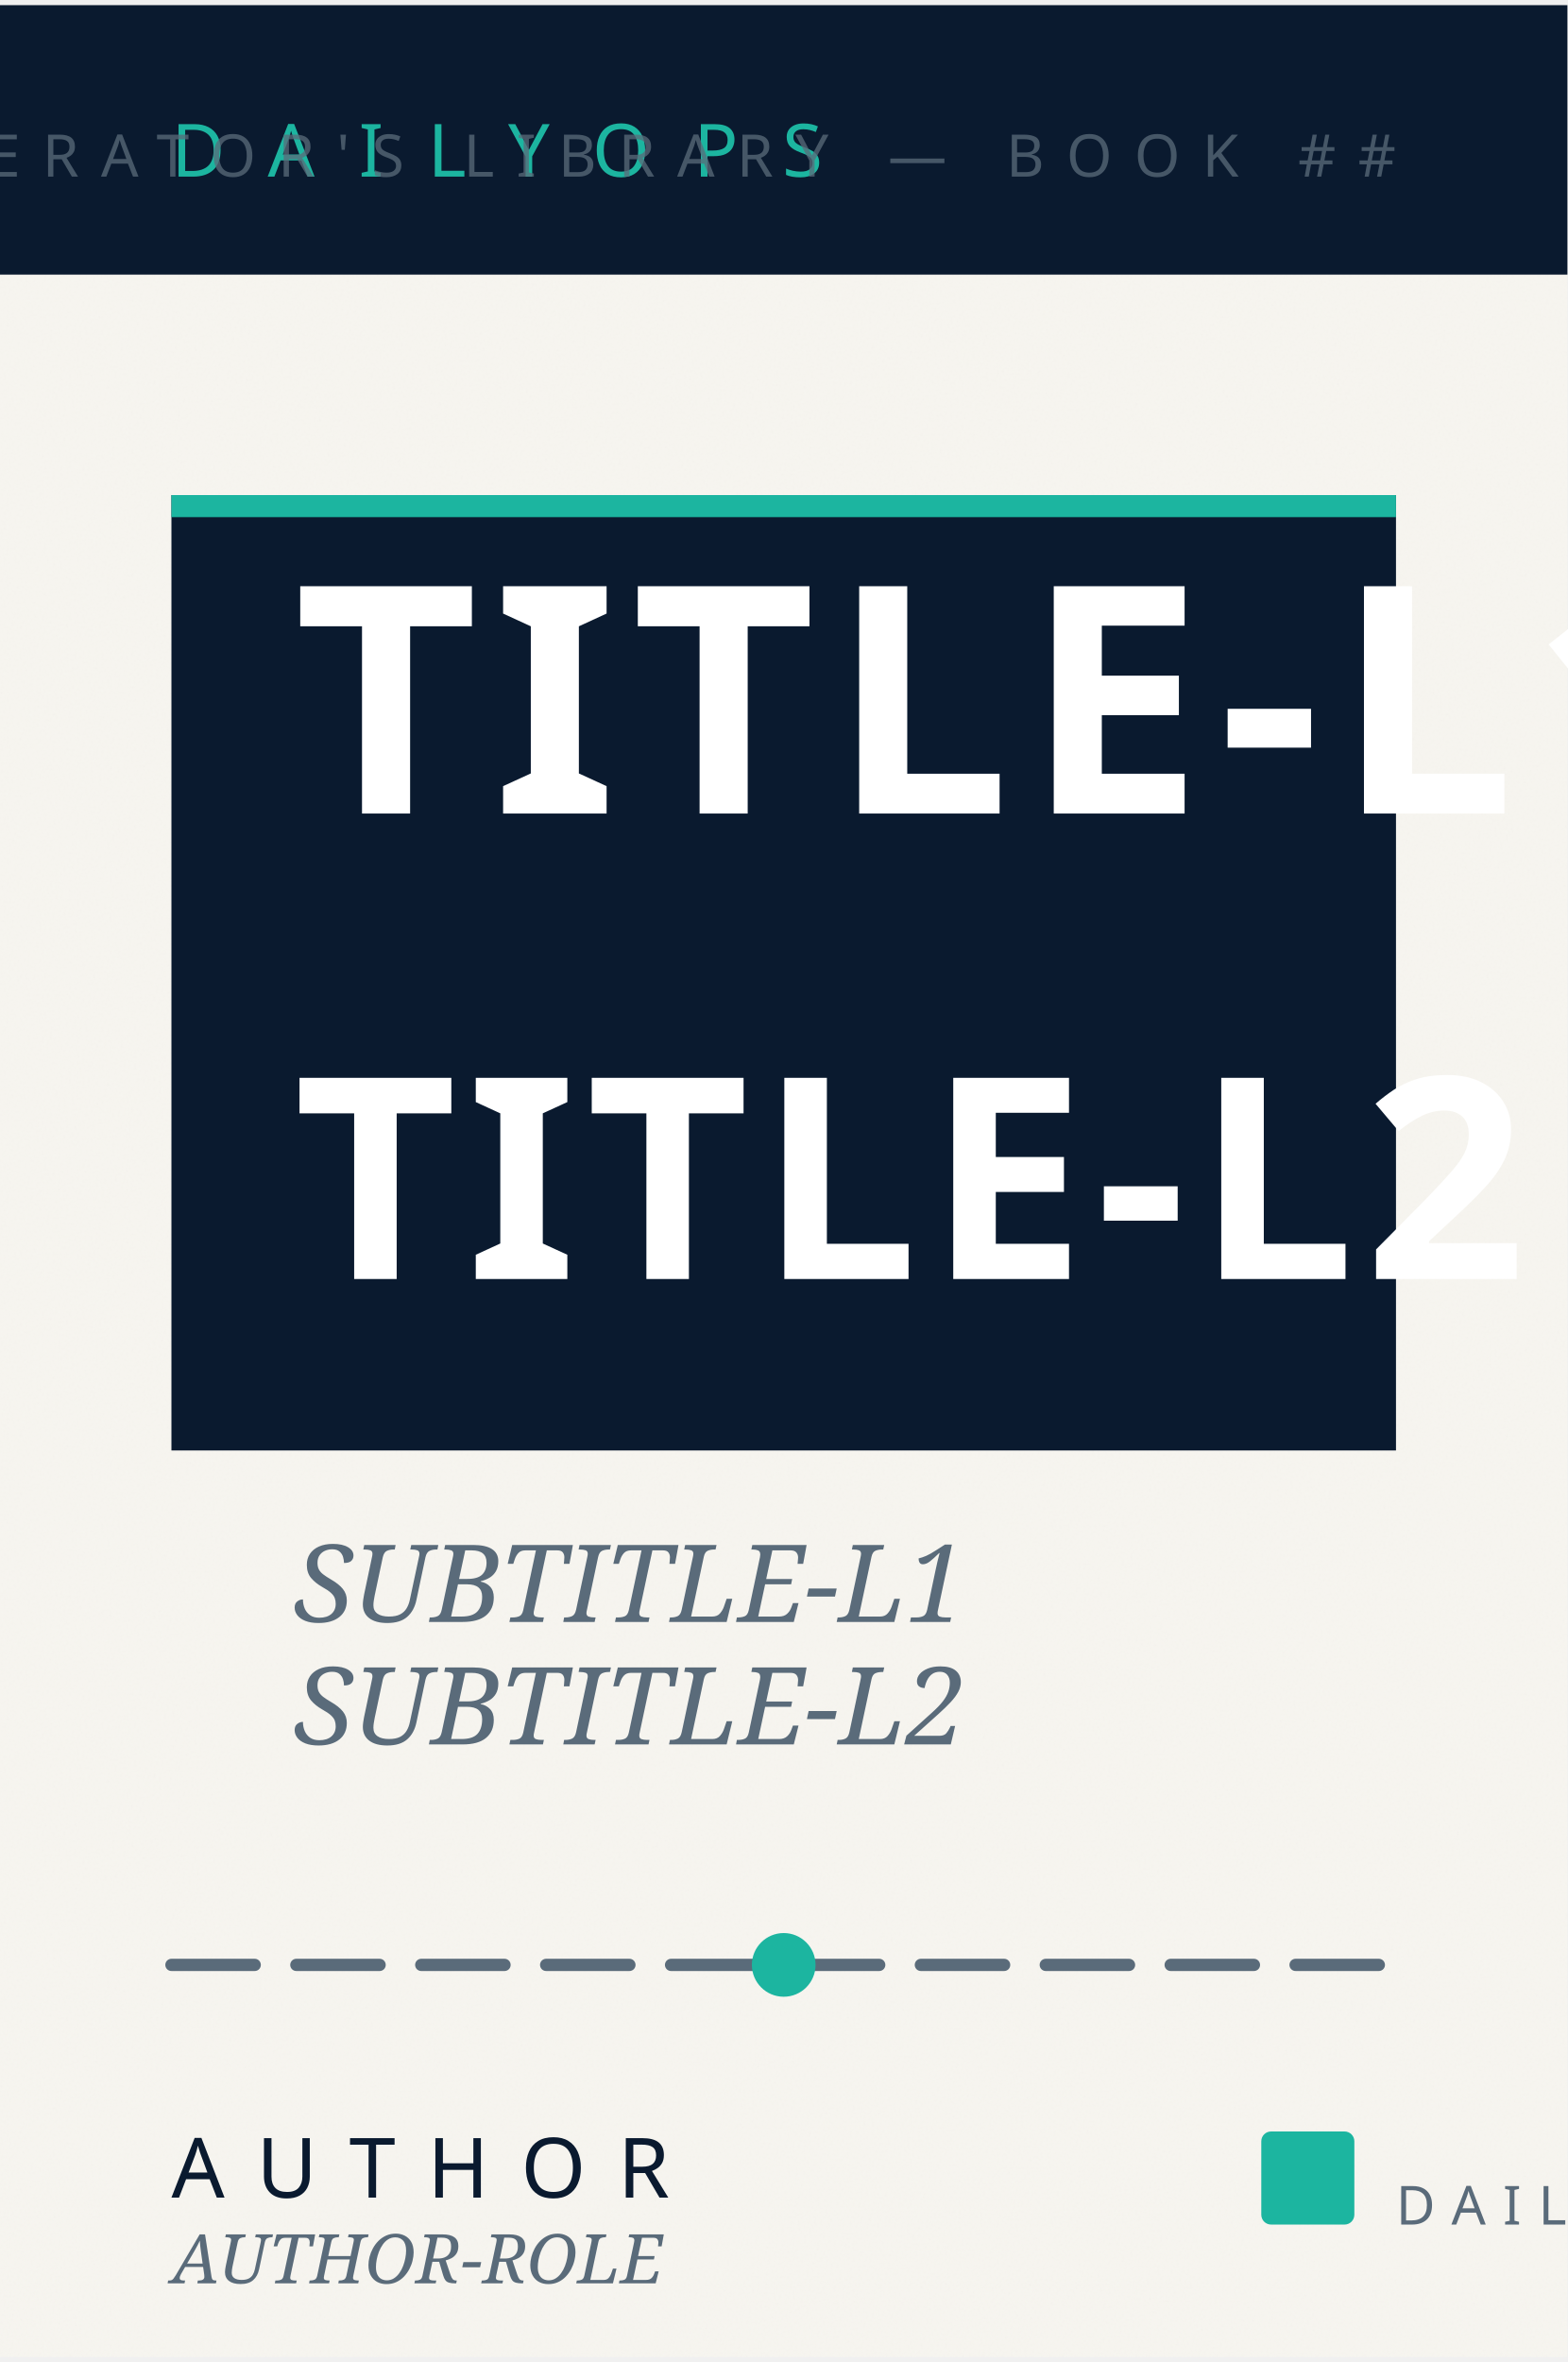
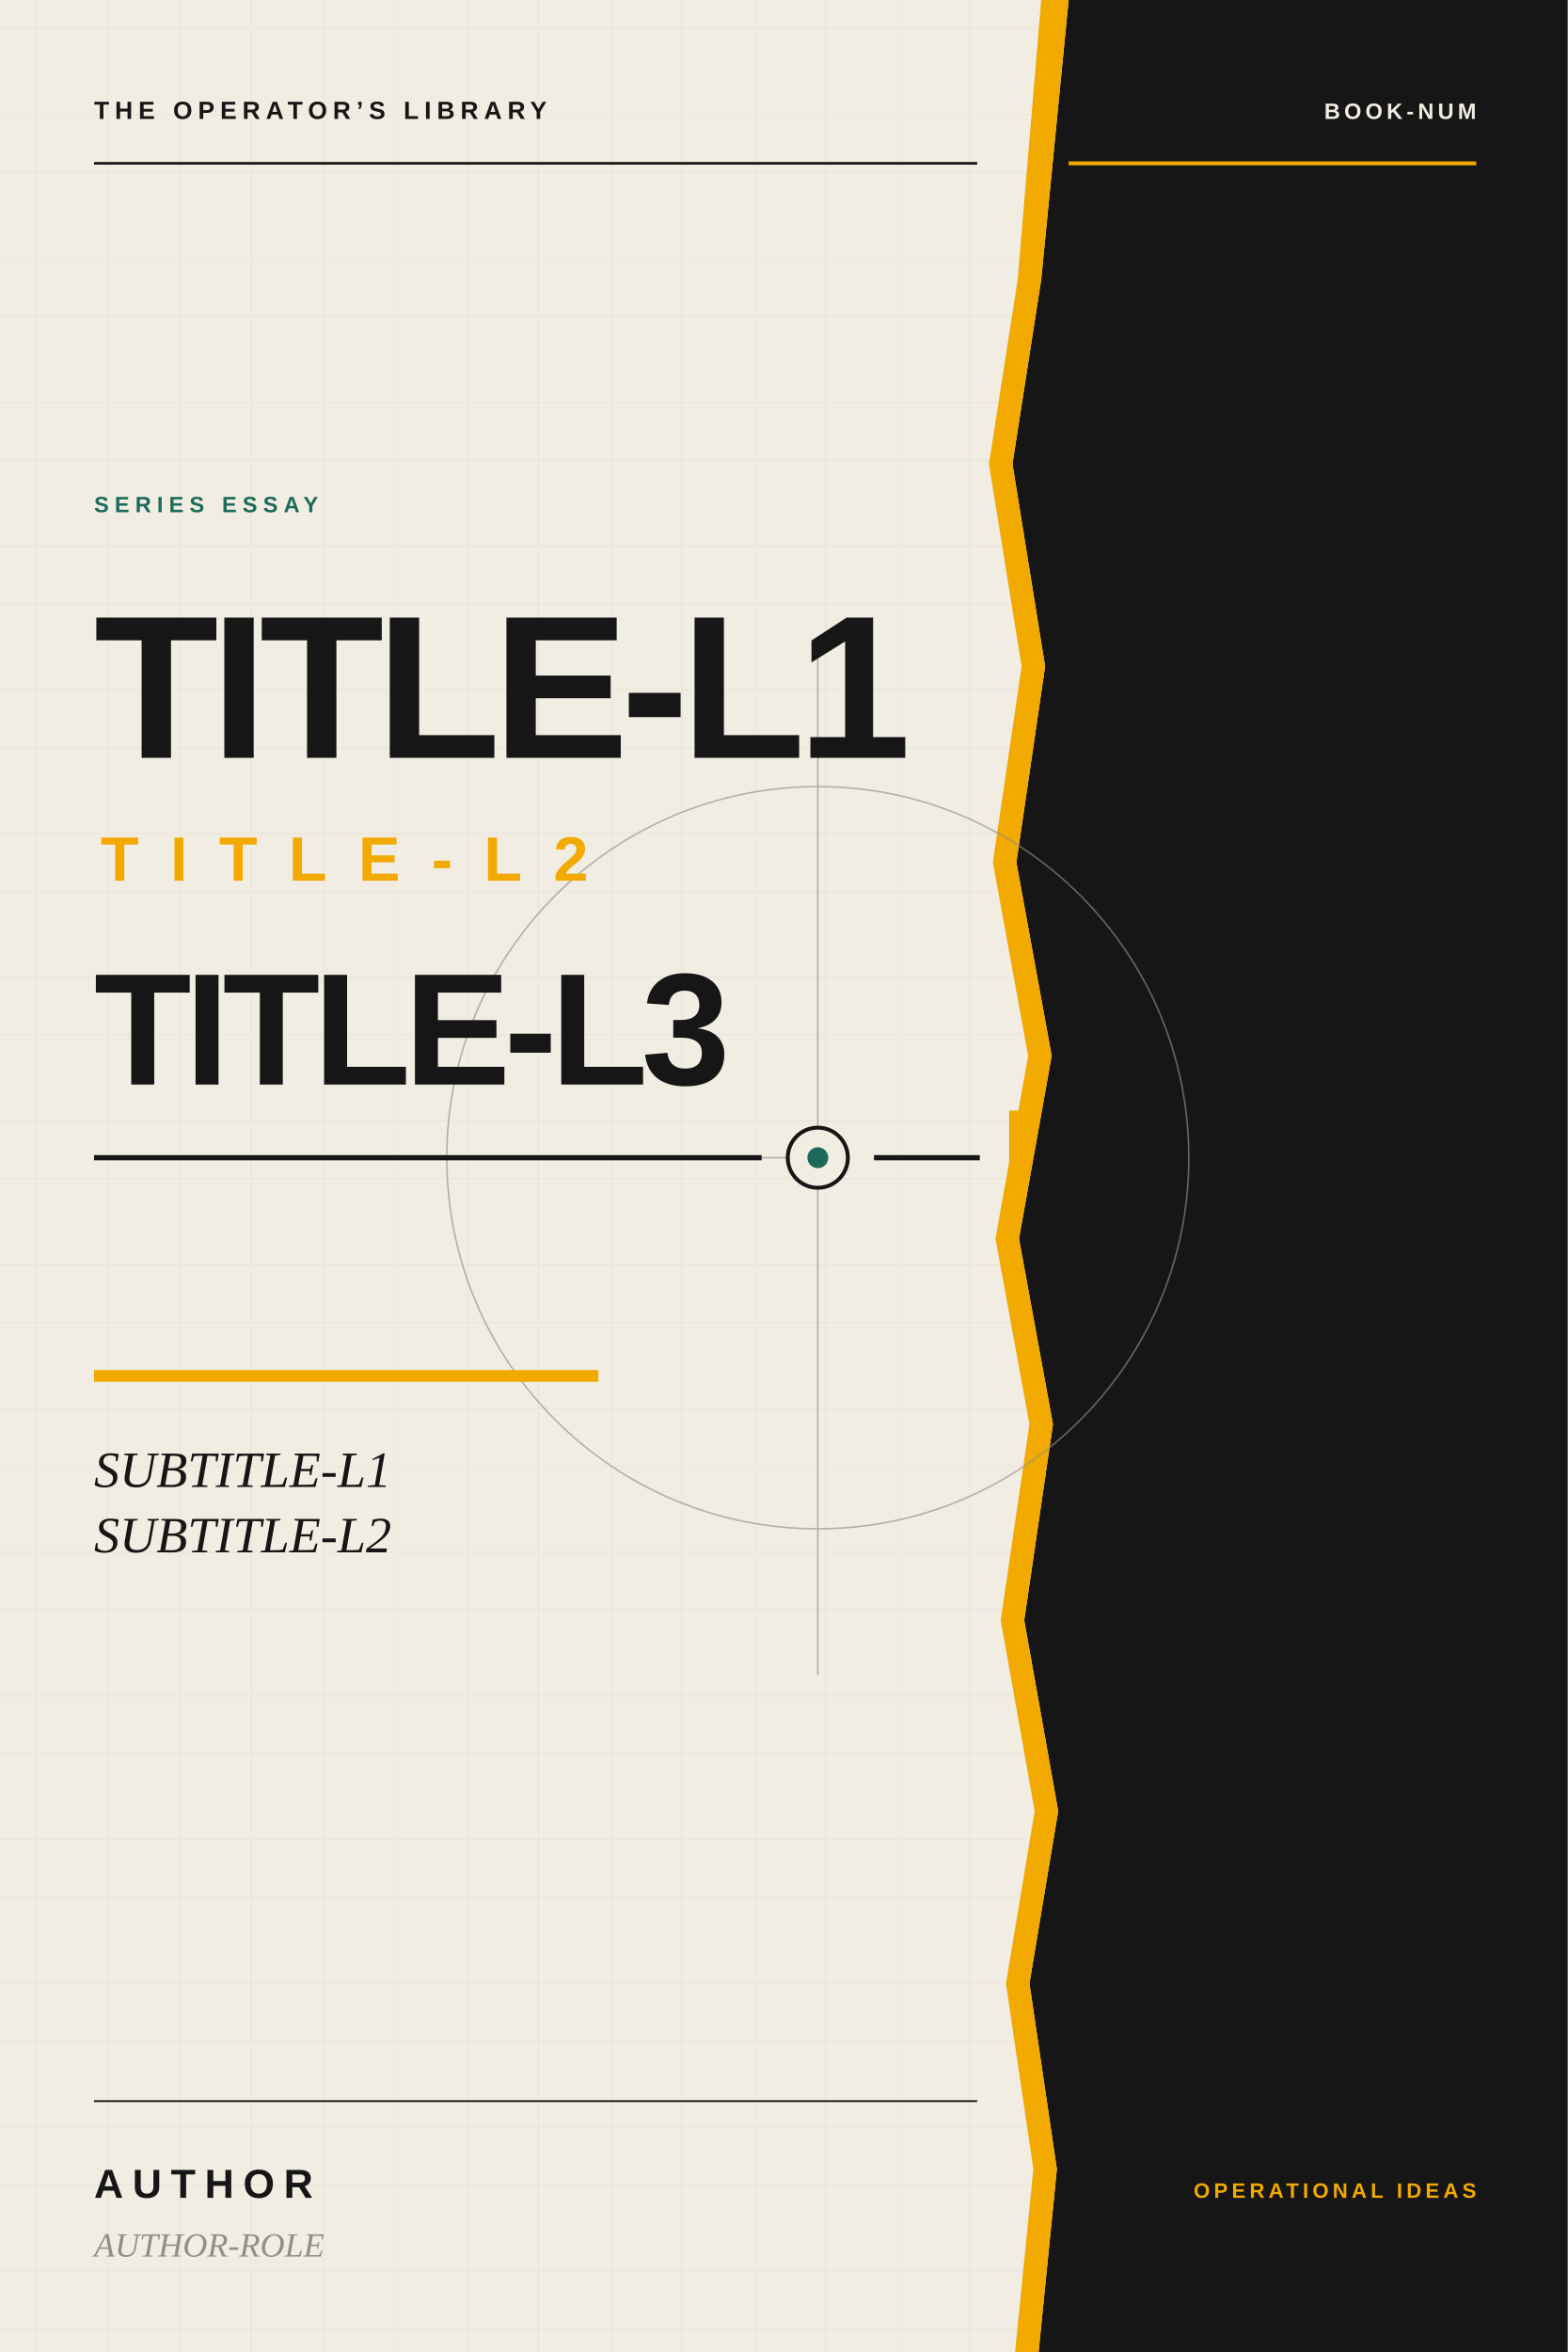
- <svg xmlns="http://www.w3.org/2000/svg" xml:lang="en" width="152mm" height="229mm" viewBox="0 0 640 960">
+ <svg xmlns="http://www.w3.org/2000/svg" xml:lang="en" width="152.4mm" height="228.6mm" viewBox="0 0 1200 1800">
  <defs>
-     <filter id="paper" x="0" y="0" width="100%" height="100%">
-       <feTurbulence type="fractalNoise" baseFrequency="0.9" numOctaves="3" result="noise" />
-       <feColorMatrix in="noise" type="saturate" values="0" result="gray" />
-       <feComponentTransfer in="gray" result="light">
-         <feFuncA type="linear" slope="0.05" />
-       </feComponentTransfer>
-       <feComposite in="light" in2="SourceGraphic" operator="in" result="tex" />
-       <feMerge>
-         <feMergeNode in="SourceGraphic" />
-         <feMergeNode in="tex" />
-       </feMerge>
-     </filter>
+     <pattern id="paper-grain" width="110" height="110" patternUnits="userSpaceOnUse">
+       <path d="M0 22H110M0 88H110M28 0V110M82 0V110" fill="none" stroke="#948E84" stroke-width="0.55" opacity="0.13" />
+     </pattern>
  </defs>
-   <rect x="0" y="0" width="640" height="960" fill="#F7F5F0" filter="url(#paper)" />
-   <rect x="0" y="0" width="640" height="110" fill="#0A1A2F" />
-   <text x="70" y="70" font-family="Sora, 'Space Grotesk', sans-serif" font-weight="300" font-size="30" letter-spacing="18" fill="#1CB5A0">DAILYOPS</text>
-   <text x="570" y="70" text-anchor="end" font-family="Sora, 'Space Grotesk', sans-serif" font-weight="300" font-size="24" letter-spacing="9" fill="#5A6B7A" opacity="0.75">THE OPERATOR'S LIBRARY — BOOK ##</text>
-   <rect x="70" y="200" width="500" height="390" fill="#0A1A2F" />
-   <rect x="70" y="200" width="500" height="9" fill="#1CB5A0" />
-   <text x="120" y="330" font-family="Sora, 'Space Grotesk', sans-serif" font-weight="800" font-size="130" letter-spacing="6" fill="#FFFFFF">TITLE-L1</text>
-   <text x="120" y="520" font-family="Sora, 'Space Grotesk', sans-serif" font-weight="700" font-size="115" letter-spacing="4" fill="#FFFFFF">TITLE-L2</text>
-   <text x="120" y="660" font-family="'Source Serif Pro', Georgia, serif" font-weight="400" font-style="italic" font-size="44" fill="#5A6B7A">SUBTITLE-L1</text>
-   <text x="120" y="710" font-family="'Source Serif Pro', Georgia, serif" font-weight="400" font-style="italic" font-size="44" fill="#5A6B7A">SUBTITLE-L2</text>
-   <g id="symbole">
-     <line x1="70" y1="800" x2="570" y2="800" stroke="#5A6B7A" stroke-width="5" stroke-linecap="round" stroke-dasharray="34,17" />
-     <circle cx="320" cy="800" r="13" fill="#1CB5A0" />
+   <rect width="1200" height="1800" fill="#F2EDE3" />
+   <rect width="1200" height="1800" fill="url(#paper-grain)" />
+   <g id="symbol">
+     <path d="M818 0 H1200 V1800 H795 L809 1660 L788 1518 L810 1386 L784 1240 L806 1090 L780 948 L805 808 L778 660 L800 510 L775 355 L797 214 Z" fill="#161616" />
+     <path d="M797 0 L818 0 L797 214 L775 355 L800 510 L778 660 L805 808 L780 948 L806 1090 L784 1240 L810 1386 L788 1518 L809 1660 L795 1800 L777 1800 L791 1660 L770 1518 L792 1386 L766 1240 L788 1090 L762 948 L787 808 L760 660 L782 510 L757 355 L779 214 Z" fill="#F2A900" />
+     <g fill="none" stroke="#948E84" stroke-width="1.2" opacity="0.65">
+       <circle cx="626" cy="886" r="284" />
+       <path d="M72 886H648" />
+       <path d="M626 490V1282" />
+     </g>
+     <circle cx="626" cy="886" r="23" fill="#F2EDE3" stroke="#161616" stroke-width="3" />
+     <circle cx="626" cy="886" r="8" fill="#1C6B5A" />
+     <path d="M72 886H583 M669 886H750" stroke="#161616" stroke-width="4" />
+     <path d="M777 850V922" stroke="#F2A900" stroke-width="9" />
  </g>
-   <text x="70" y="895" font-family="Sora, 'Space Grotesk', sans-serif" font-weight="400" font-size="34" letter-spacing="13" fill="#0A1A2F">AUTHOR</text>
-   <text x="70" y="930" font-family="'Source Serif Pro', Georgia, serif" font-weight="300" font-style="italic" font-size="28" fill="#5A6B7A">AUTHOR-ROLE</text>
-   <g transform="translate(515, 868)">
-     <rect x="0" y="0" width="38" height="38" fill="#1CB5A0" rx="4" />
-     <text x="55" y="38" font-family="Sora, 'Space Grotesk', sans-serif" font-weight="300" font-size="22" letter-spacing="7" fill="#5A6B7A">DAILYOPS</text>
+   <text x="72" y="91" fill="#161616" font-family="Arial, Helvetica, sans-serif" font-size="19" font-weight="700" letter-spacing="4.3">THE OPERATOR’S LIBRARY</text>
+   <text x="1130" y="91" text-anchor="end" fill="#F2EDE3" font-family="Arial, Helvetica, sans-serif" font-size="17" font-weight="700" letter-spacing="3">BOOK-NUM</text>
+   <line x1="72" y1="125" x2="748" y2="125" stroke="#161616" stroke-width="2" />
+   <line x1="818" y1="125" x2="1130" y2="125" stroke="#F2A900" stroke-width="3" />
+   <g transform="translate(72,392)">
+     <text x="0" y="0" fill="#1C6B5A" font-family="Arial, Helvetica, sans-serif" font-size="17" font-weight="700" letter-spacing="4.4">SERIES ESSAY</text>
+     <text x="0" y="188" fill="#161616" font-family="Arial, Helvetica, sans-serif" font-size="156" font-weight="700" letter-spacing="-6">TITLE-L1</text>
+     <text x="5" y="282" fill="#F2A900" font-family="Arial, Helvetica, sans-serif" font-size="48" font-weight="700" letter-spacing="24">TITLE-L2</text>
+     <text x="0" y="438" fill="#161616" font-family="Arial, Helvetica, sans-serif" font-size="122" font-weight="700" letter-spacing="-5">TITLE-L3</text>
  </g>
+   <line x1="72" y1="1053" x2="458" y2="1053" stroke="#F2A900" stroke-width="9" />
+   <text x="72" y="1138" fill="#161616" font-family="Georgia, 'Times New Roman', serif" font-size="39" font-style="italic">SUBTITLE-L1</text>
+   <text x="72" y="1188" fill="#161616" font-family="Georgia, 'Times New Roman', serif" font-size="39" font-style="italic">SUBTITLE-L2</text>
+   <line x1="72" y1="1608" x2="748" y2="1608" stroke="#161616" stroke-width="1.4" />
+   <text x="72" y="1682" fill="#161616" font-family="Arial, Helvetica, sans-serif" font-size="31" font-weight="700" letter-spacing="7">AUTHOR</text>
+   <text x="72" y="1727" fill="#948E84" font-family="Georgia, 'Times New Roman', serif" font-size="26" font-style="italic">AUTHOR-ROLE</text>
+   <text x="1130" y="1682" text-anchor="end" fill="#F2A900" font-family="Arial, Helvetica, sans-serif" font-size="16" font-weight="700" letter-spacing="3">OPERATIONAL IDEAS</text>
</svg>
